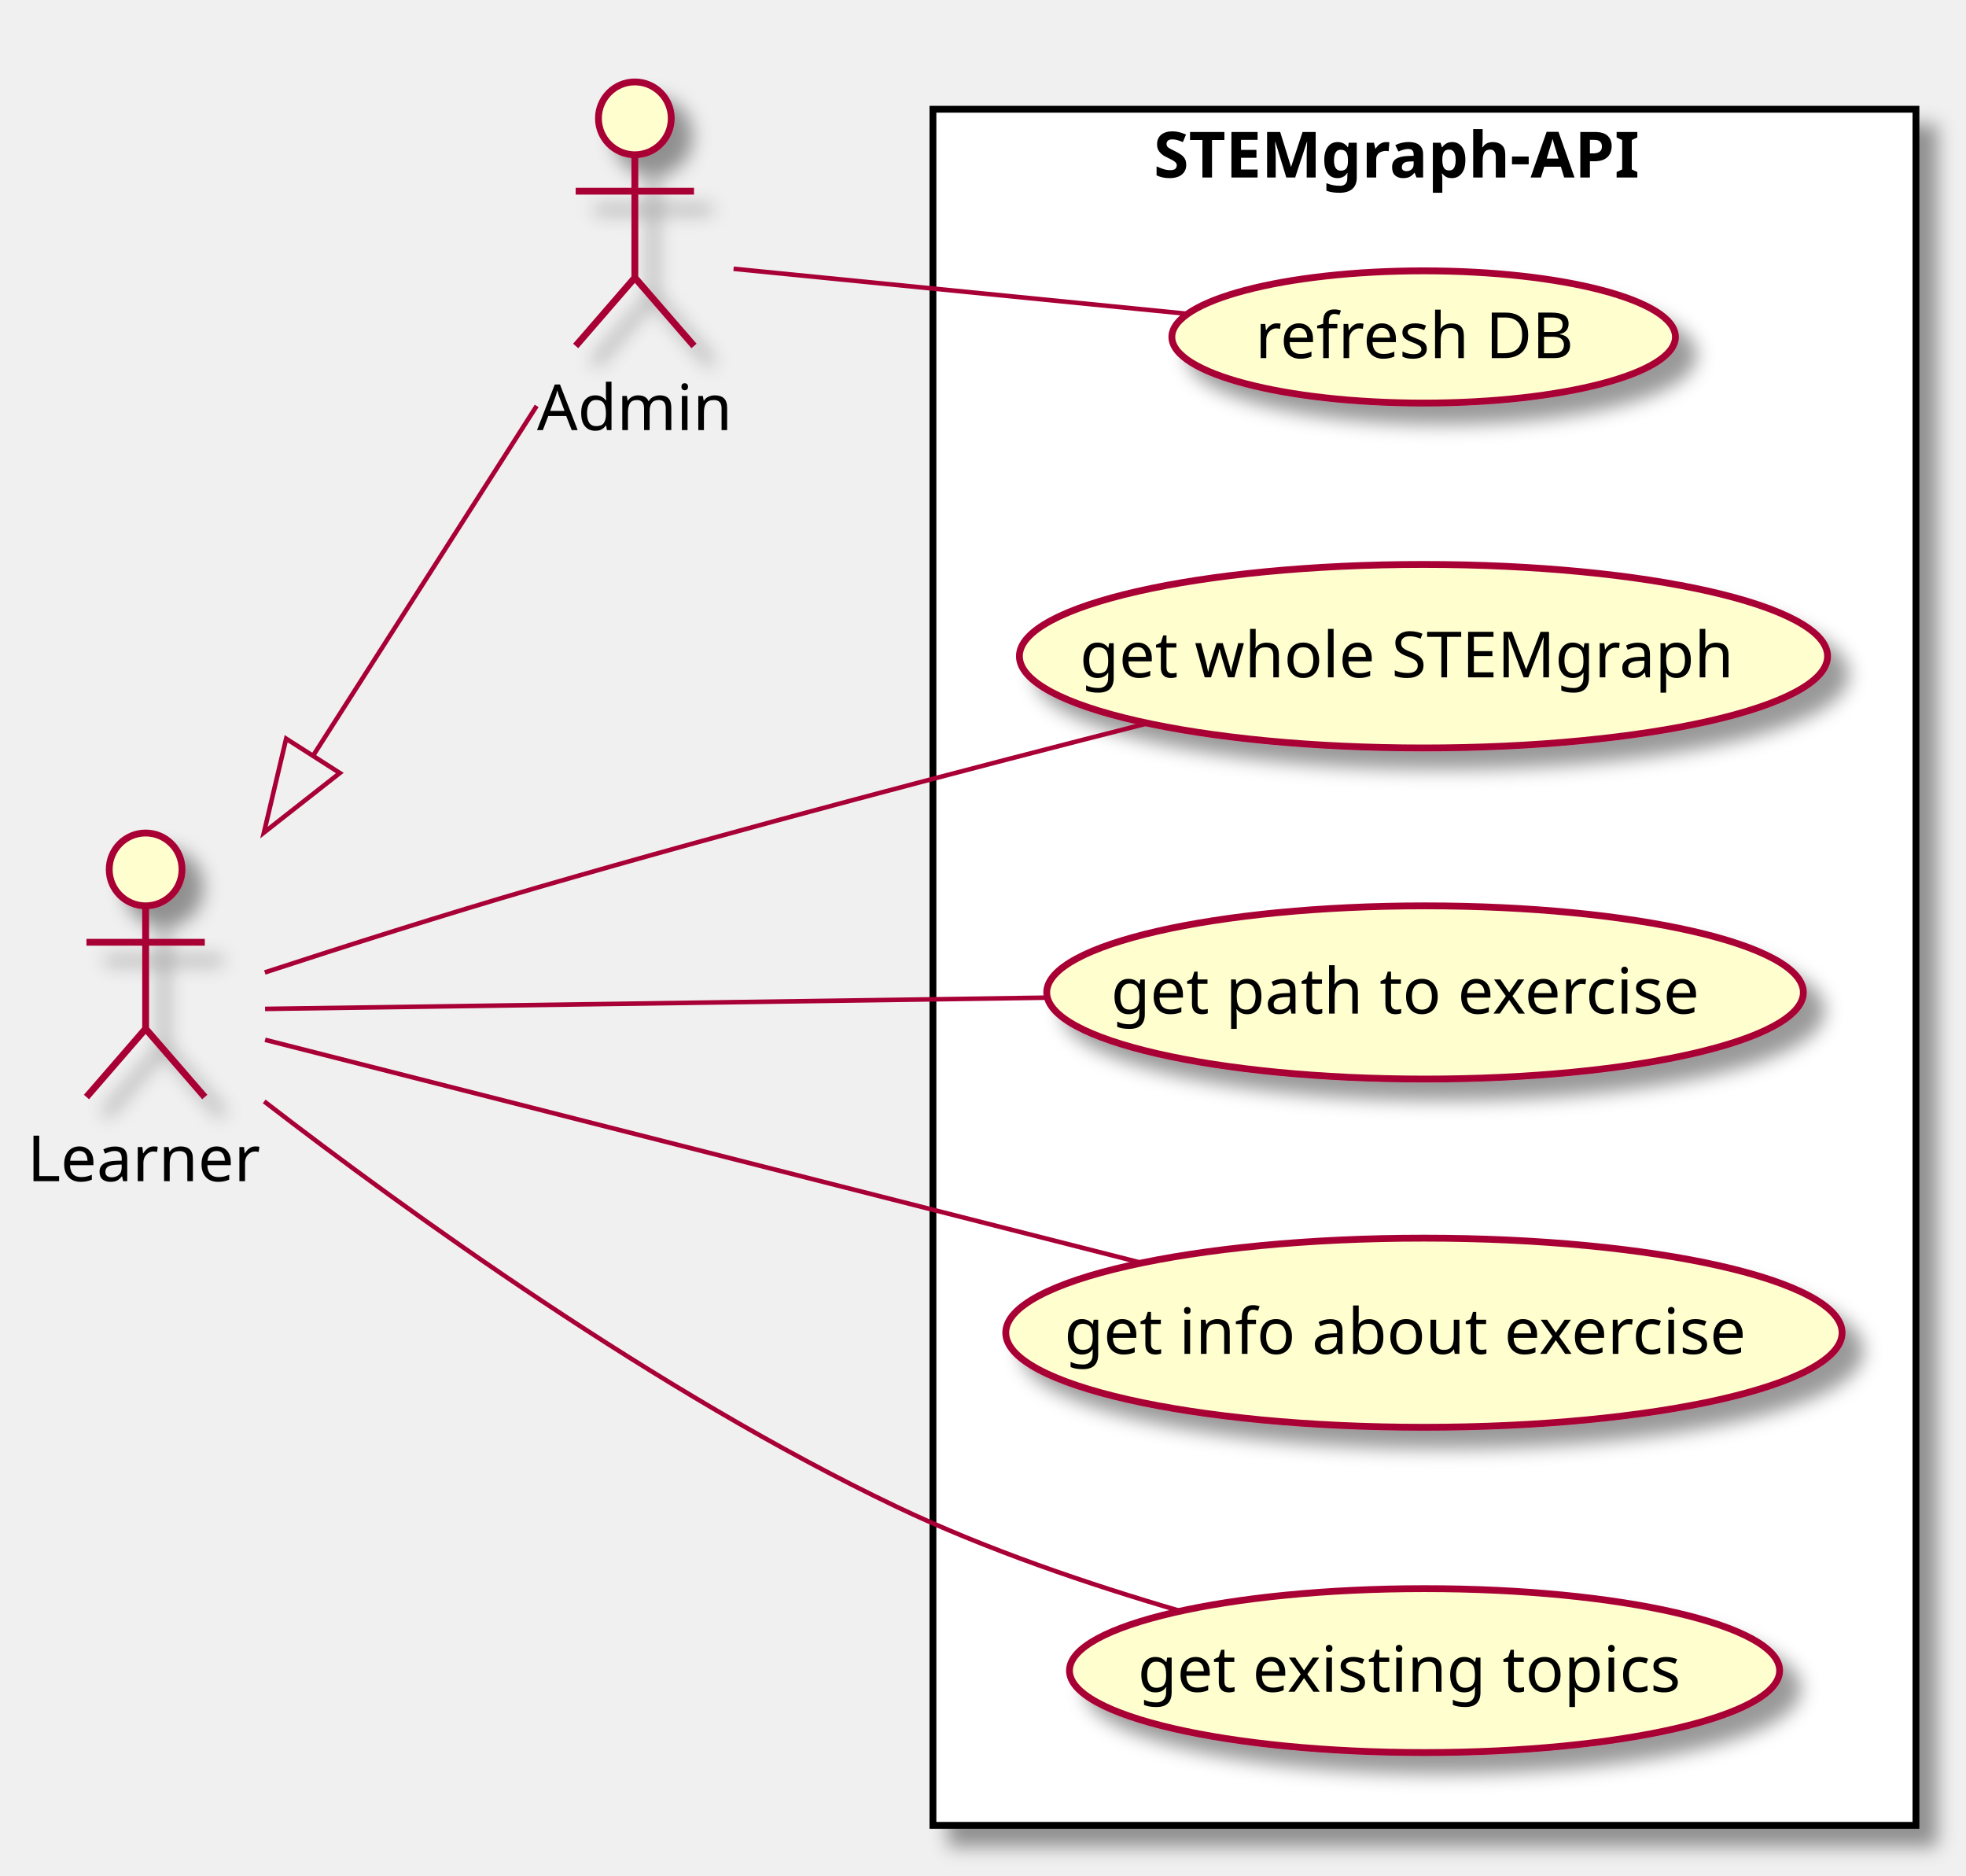
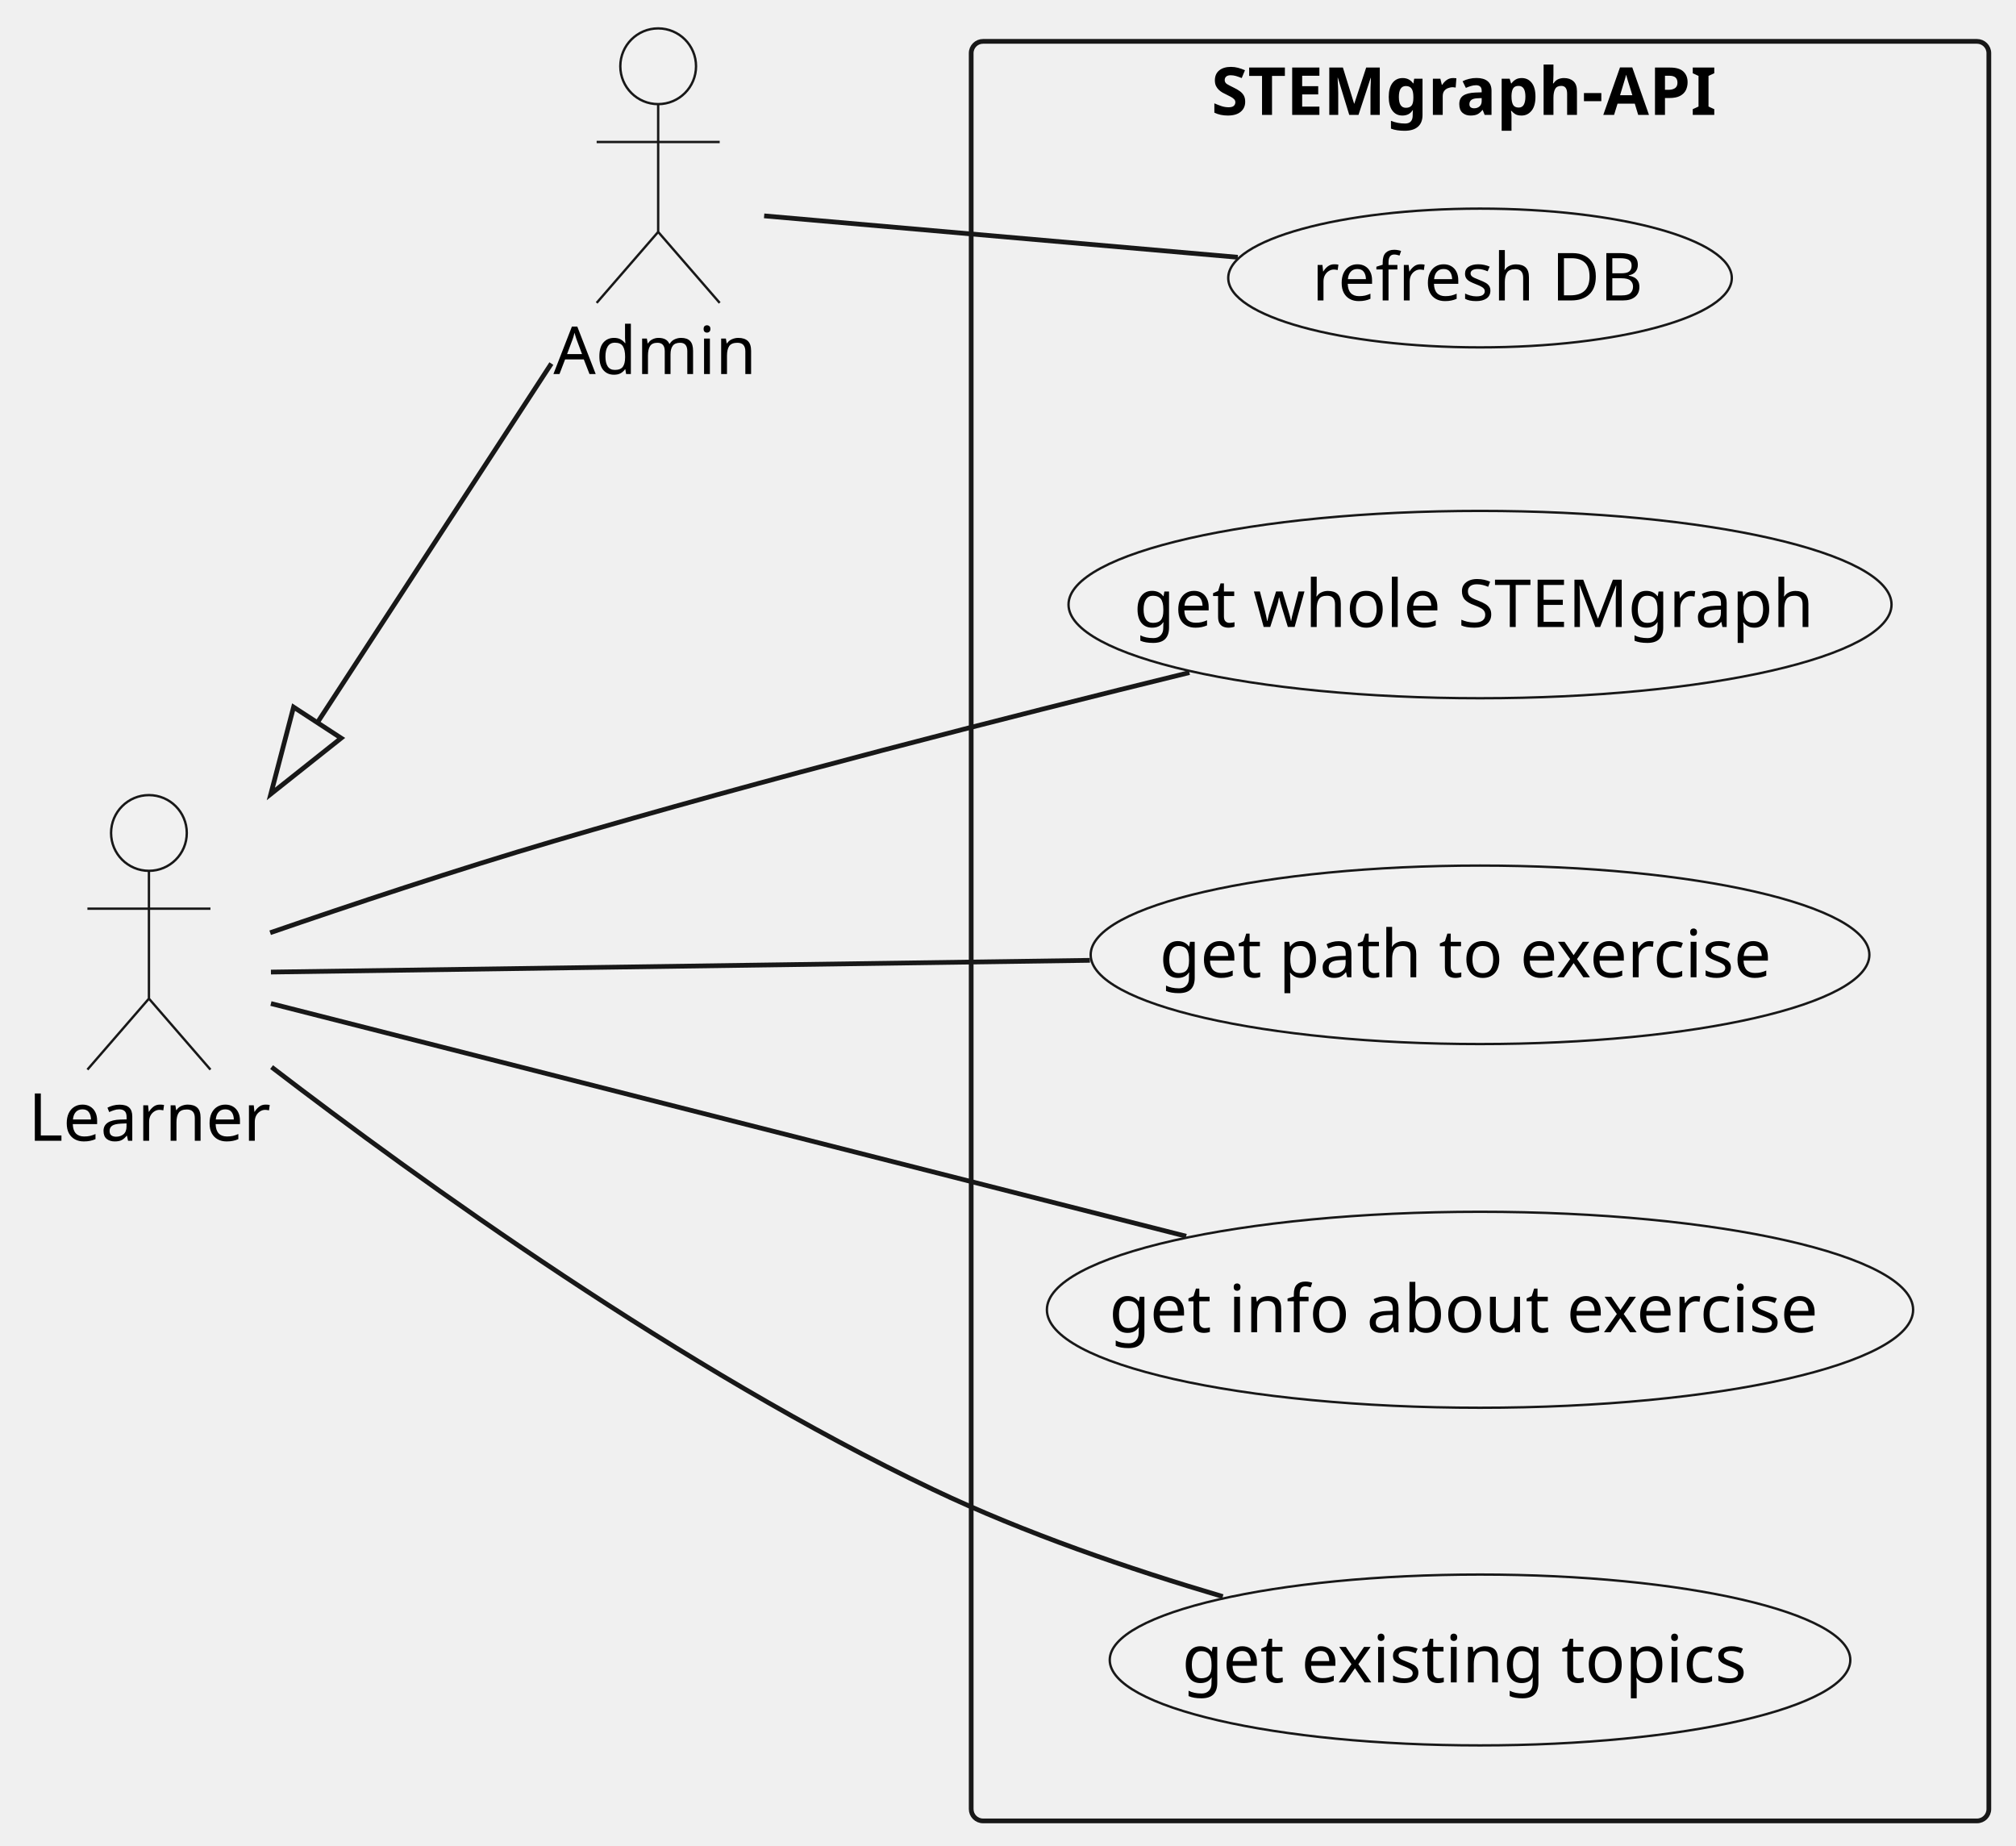
- <svg xmlns="http://www.w3.org/2000/svg" contentScriptType="application/ecmascript" contentStyleType="text/css" height="412px" preserveAspectRatio="none" style="width:432px;height:412px;" version="1.1" viewBox="0 0 432 412" width="432px" zoomAndPan="magnify">
-   <defs>
-     <filter height="300%" id="f1krzk9ibkygli" width="300%" x="-1" y="-1">
-       <feGaussianBlur result="blurOut" stdDeviation="2.0" />
-       <feColorMatrix in="blurOut" result="blurOut2" type="matrix" values="0 0 0 0 0 0 0 0 0 0 0 0 0 0 0 0 0 0 .4 0" />
-       <feOffset dx="4.0" dy="4.0" in="blurOut2" result="blurOut3" />
-       <feBlend in="SourceGraphic" in2="blurOut3" mode="normal" />
-     </filter>
-   </defs>
+ <svg xmlns="http://www.w3.org/2000/svg" contentStyleType="text/css" data-diagram-type="DESCRIPTION" height="390px" preserveAspectRatio="none" style="width:426px;height:390px;background:#FFFFFF;" version="1.1" viewBox="0 0 426 390" width="426px" zoomAndPan="magnify">
+   <defs />
  <g>
-     <rect fill="#FFFFFF" filter="url(#f1krzk9ibkygli)" height="377" style="stroke: #000000; stroke-width: 1.5;" width="216" x="205" y="24" />
-     <text fill="#000000" font-family="sans-serif" font-size="14" font-weight="bold" lengthAdjust="spacingAndGlyphs" textLength="119" x="253.5" y="38.995">STEMgraph-API</text>
-     <ellipse cx="312.791" cy="144.158" fill="#FEFECE" filter="url(#f1krzk9ibkygli)" rx="88.791" ry="20.158" style="stroke: #A80036; stroke-width: 1.5;" />
-     <text fill="#000000" font-family="sans-serif" font-size="14" lengthAdjust="spacingAndGlyphs" textLength="151" x="237.292" y="148.807">get whole STEMgraph</text>
-     <ellipse cx="313.131" cy="218.026" fill="#FEFECE" filter="url(#f1krzk9ibkygli)" rx="83.131" ry="19.026" style="stroke: #A80036; stroke-width: 1.5;" />
-     <text fill="#000000" font-family="sans-serif" font-size="14" lengthAdjust="spacingAndGlyphs" textLength="138" x="244.131" y="222.675">get path to exercise</text>
-     <ellipse cx="312.887" cy="292.777" fill="#FEFECE" filter="url(#f1krzk9ibkygli)" rx="91.887" ry="20.777" style="stroke: #A80036; stroke-width: 1.5;" />
-     <text fill="#000000" font-family="sans-serif" font-size="14" lengthAdjust="spacingAndGlyphs" textLength="158" x="233.887" y="297.426">get info about exercise</text>
-     <ellipse cx="313.026" cy="367.005" fill="#FEFECE" filter="url(#f1krzk9ibkygli)" rx="78.026" ry="18.005" style="stroke: #A80036; stroke-width: 1.5;" />
-     <text fill="#000000" font-family="sans-serif" font-size="14" lengthAdjust="spacingAndGlyphs" textLength="126" x="250.026" y="371.654">get existing topics</text>
-     <ellipse cx="312.826" cy="74.024" fill="#FEFECE" filter="url(#f1krzk9ibkygli)" rx="55.326" ry="14.524" style="stroke: #A80036; stroke-width: 1.5;" />
-     <text fill="#000000" font-family="sans-serif" font-size="14" lengthAdjust="spacingAndGlyphs" textLength="74" x="275.826" y="78.672">refresh DB</text>
-     <ellipse cx="139.5" cy="26" fill="#FEFECE" filter="url(#f1krzk9ibkygli)" rx="8" ry="8" style="stroke: #A80036; stroke-width: 1.5;" />
-     <path d="M139.5,34 L139.5,61 M126.5,42 L152.5,42 M139.5,61 L126.5,76 M139.5,61 L152.5,76 " fill="none" filter="url(#f1krzk9ibkygli)" style="stroke: #A80036; stroke-width: 1.5;" />
-     <text fill="#000000" font-family="sans-serif" font-size="14" lengthAdjust="spacingAndGlyphs" textLength="43" x="118" y="94.495">Admin</text>
-     <ellipse cx="32" cy="191" fill="#FEFECE" filter="url(#f1krzk9ibkygli)" rx="8" ry="8" style="stroke: #A80036; stroke-width: 1.5;" />
-     <path d="M32,199 L32,226 M19,207 L45,207 M32,226 L19,241 M32,226 L45,241 " fill="none" filter="url(#f1krzk9ibkygli)" style="stroke: #A80036; stroke-width: 1.5;" />
-     <text fill="#000000" font-family="sans-serif" font-size="14" lengthAdjust="spacingAndGlyphs" textLength="52" x="6" y="259.495">Learner</text>
-     <path d="M68.85,165.93 C85.21,140.35 103.99,110.97 117.93,89.17 " fill="none" id="Learner&lt;-Admin" style="stroke: #A80036; stroke-width: 1.0;" />
-     <polygon fill="none" points="74.67,169.82,58,182.9,62.88,162.28,74.67,169.82" style="stroke: #A80036; stroke-width: 1.0;" />
-     <path d="M161.19,59.05 C185.69,61.48 227.38,65.61 260.72,68.92 " fill="none" id="Admin-refresh DB" style="stroke: #A80036; stroke-width: 1.0;" />
-     <path d="M58.19,213.63 C75.05,208.12 97.78,200.87 118,195 C162.99,181.95 214.25,168.54 252.78,158.74 " fill="none" id="Learner-get whole STEMgraph" style="stroke: #A80036; stroke-width: 1.0;" />
-     <path d="M58.05,241.96 C89.11,265.89 144.39,305.91 197,331 C216.64,340.37 239.3,348.06 259.29,353.9 " fill="none" id="Learner-get existing topics" style="stroke: #A80036; stroke-width: 1.0;" />
-     <path d="M58.25,221.64 C96.68,221.09 171.56,220.01 230.06,219.17 " fill="none" id="Learner-get path to exercise" style="stroke: #A80036; stroke-width: 1.0;" />
-     <path d="M58.25,228.43 C101.44,239.42 190.67,262.12 250.95,277.46 " fill="none" id="Learner-get info about exercise" style="stroke: #A80036; stroke-width: 1.0;" />
+     <g class="cluster" data-entity="STEMgraph-API" data-source-line="9" data-uid="ent0005" id="cluster_STEMgraph-API">
+       <rect fill="none" height="376" rx="2.5" ry="2.5" style="stroke:#181818;stroke-width:1;" width="215.04" x="205.22" y="8.74" />
+       <text fill="#000000" font-family="sans-serif" font-size="14" font-weight="bold" lengthAdjust="spacing" textLength="113.552" x="255.964" y="24.275">STEMgraph-API</text>
+     </g>
+     <g class="entity" data-entity="get whole STEMgraph" data-source-line="10" data-uid="ent0006" id="entity_get whole STEMgraph">
+       <ellipse cx="312.744" cy="127.741" fill="#F1F1F1" rx="86.954" ry="19.791" style="stroke:#181818;stroke-width:0.5;" />
+       <text fill="#000000" font-family="sans-serif" font-size="14" lengthAdjust="spacing" textLength="146.275" x="239.606" y="132.485">get whole STEMgraph</text>
+     </g>
+     <g class="entity" data-entity="get path to exercise" data-source-line="11" data-uid="ent0007" id="entity_get path to exercise">
+       <ellipse cx="312.743" cy="201.745" fill="#F1F1F1" rx="82.273" ry="18.855" style="stroke:#181818;stroke-width:0.5;" />
+       <text fill="#000000" font-family="sans-serif" font-size="14" lengthAdjust="spacing" textLength="135.427" x="245.03" y="206.489">get path to exercise</text>
+     </g>
+     <g class="entity" data-entity="get info about exercise" data-source-line="12" data-uid="ent0008" id="entity_get info about exercise">
+       <ellipse cx="312.74" cy="276.744" fill="#F1F1F1" rx="91.52" ry="20.704" style="stroke:#181818;stroke-width:0.5;" />
+       <text fill="#000000" font-family="sans-serif" font-size="14" lengthAdjust="spacing" textLength="156.673" x="234.403" y="281.488">get info about exercise</text>
+     </g>
+     <g class="entity" data-entity="get existing topics" data-source-line="13" data-uid="ent0009" id="entity_get existing topics">
+       <ellipse cx="312.744" cy="350.739" fill="#F1F1F1" rx="78.244" ry="18.049" style="stroke:#181818;stroke-width:0.5;" />
+       <text fill="#000000" font-family="sans-serif" font-size="14" lengthAdjust="spacing" textLength="125.897" x="249.796" y="355.483">get existing topics</text>
+     </g>
+     <g class="entity" data-entity="refresh DB" data-source-line="14" data-uid="ent0010" id="entity_refresh DB">
+       <ellipse cx="312.743" cy="58.739" fill="#F1F1F1" rx="53.203" ry="14.659" style="stroke:#181818;stroke-width:0.5;" />
+       <text fill="#000000" font-family="sans-serif" font-size="14" lengthAdjust="spacing" textLength="70.998" x="277.244" y="63.483">refresh DB</text>
+     </g>
+     <g class="entity" data-entity="Admin" data-source-line="5" data-uid="ent0002" id="entity_Admin">
+       <ellipse cx="139.078" cy="14" fill="#F1F1F1" rx="8" ry="8" style="stroke:#181818;stroke-width:0.5;" />
+       <path d="M139.078,22 L139.078,49 M126.078,30 L152.078,30 M139.078,49 L126.078,64 M139.078,49 L152.078,64" fill="none" style="stroke:#181818;stroke-width:0.5;" />
+       <text fill="#000000" font-family="sans-serif" font-size="14" lengthAdjust="spacing" textLength="44.276" x="116.94" y="79.035">Admin</text>
+     </g>
+     <g class="entity" data-entity="Learner" data-source-line="6" data-uid="ent0003" id="entity_Learner">
+       <ellipse cx="31.471" cy="176" fill="#F1F1F1" rx="8" ry="8" style="stroke:#181818;stroke-width:0.5;" />
+       <path d="M31.471,184 L31.471,211 M18.471,192 L44.471,192 M31.471,211 L18.471,226 M31.471,211 L44.471,226" fill="none" style="stroke:#181818;stroke-width:0.5;" />
+       <text fill="#000000" font-family="sans-serif" font-size="14" lengthAdjust="spacing" textLength="50.941" x="6" y="241.035">Learner</text>
+     </g>
+     <g class="link" data-entity-1="Learner" data-entity-2="Admin" data-source-line="7" data-uid="lnk4" id="link_Learner_Admin">
+       <path d="M67.061,152.682 C85.052,125.092 99.32,103.2 116.51,76.82" fill="none" id="Learner-backto-Admin" style="stroke:#181818;stroke-width:1;" />
+       <polygon fill="none" points="57.23,167.76,72.087,155.959,62.035,149.405,57.23,167.76" style="stroke:#181818;stroke-width:1;" />
+     </g>
+     <g class="link" data-entity-1="Admin" data-entity-2="refresh DB" data-source-line="17" data-uid="lnk11" id="link_Admin_refresh DB">
+       <path d="M161.47,45.61 C186.37,47.78 228.31,51.45 261.56,54.36" fill="none" id="Admin-refresh DB" style="stroke:#181818;stroke-width:1;" />
+     </g>
+     <g class="link" data-entity-1="Learner" data-entity-2="get whole STEMgraph" data-source-line="18" data-uid="lnk12" id="link_Learner_get whole STEMgraph">
+       <path d="M57.09,197.08 C73.87,191.3 96.63,183.7 116.94,177.74 C161.66,164.61 212.72,151.57 251.33,142.11" fill="none" id="Learner-get whole STEMgraph" style="stroke:#181818;stroke-width:1;" />
+     </g>
+     <g class="link" data-entity-1="Learner" data-entity-2="get existing topics" data-source-line="19" data-uid="lnk13" id="link_Learner_get existing topics">
+       <path d="M57.39,225.47 C88.55,249.36 144.27,289.52 197.22,314.74 C216.5,323.93 238.7,331.53 258.39,337.34" fill="none" id="Learner-get existing topics" style="stroke:#181818;stroke-width:1;" />
+     </g>
+     <g class="link" data-entity-1="Learner" data-entity-2="get path to exercise" data-source-line="20" data-uid="lnk14" id="link_Learner_get path to exercise">
+       <path d="M57.25,205.39 C95.7,204.83 171.41,203.75 230.31,202.91" fill="none" id="Learner-get path to exercise" style="stroke:#181818;stroke-width:1;" />
+     </g>
+     <g class="link" data-entity-1="Learner" data-entity-2="get info about exercise" data-source-line="21" data-uid="lnk15" id="link_Learner_get info about exercise">
+       <path d="M57.25,212.04 C100.3,222.99 190.09,245.81 250.65,261.21" fill="none" id="Learner-get info about exercise" style="stroke:#181818;stroke-width:1;" />
+     </g>
  </g>
</svg>
